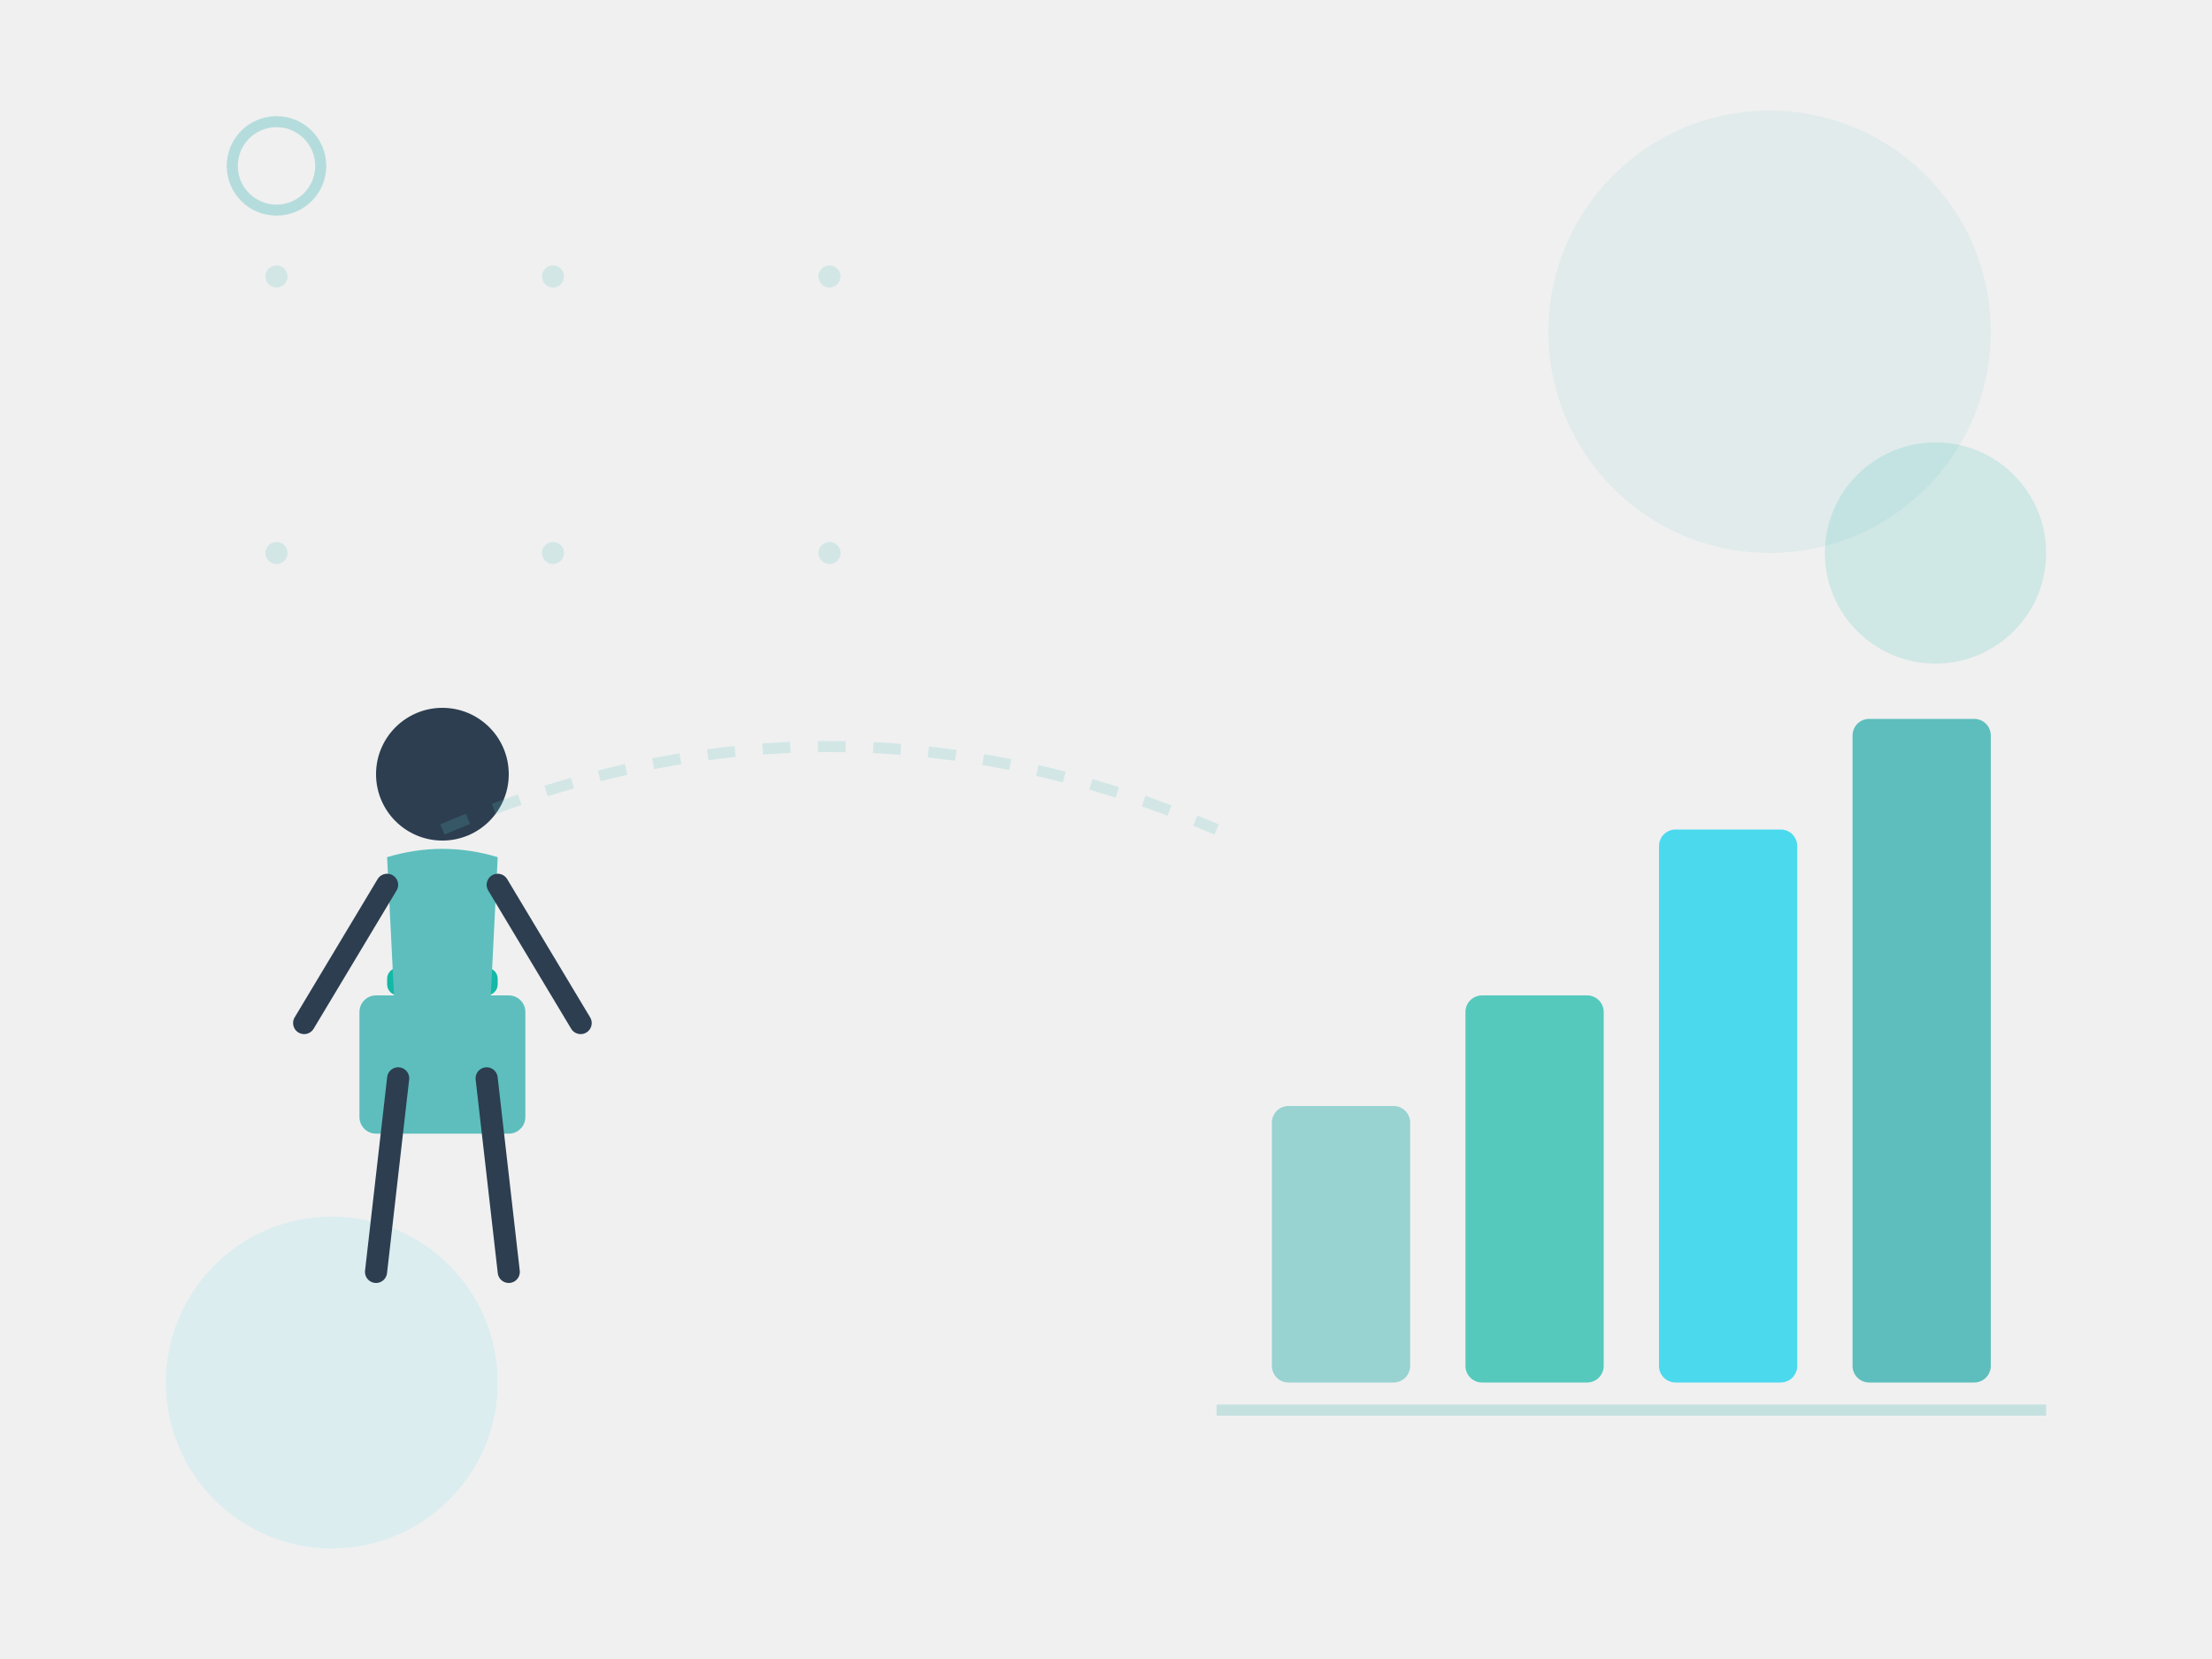
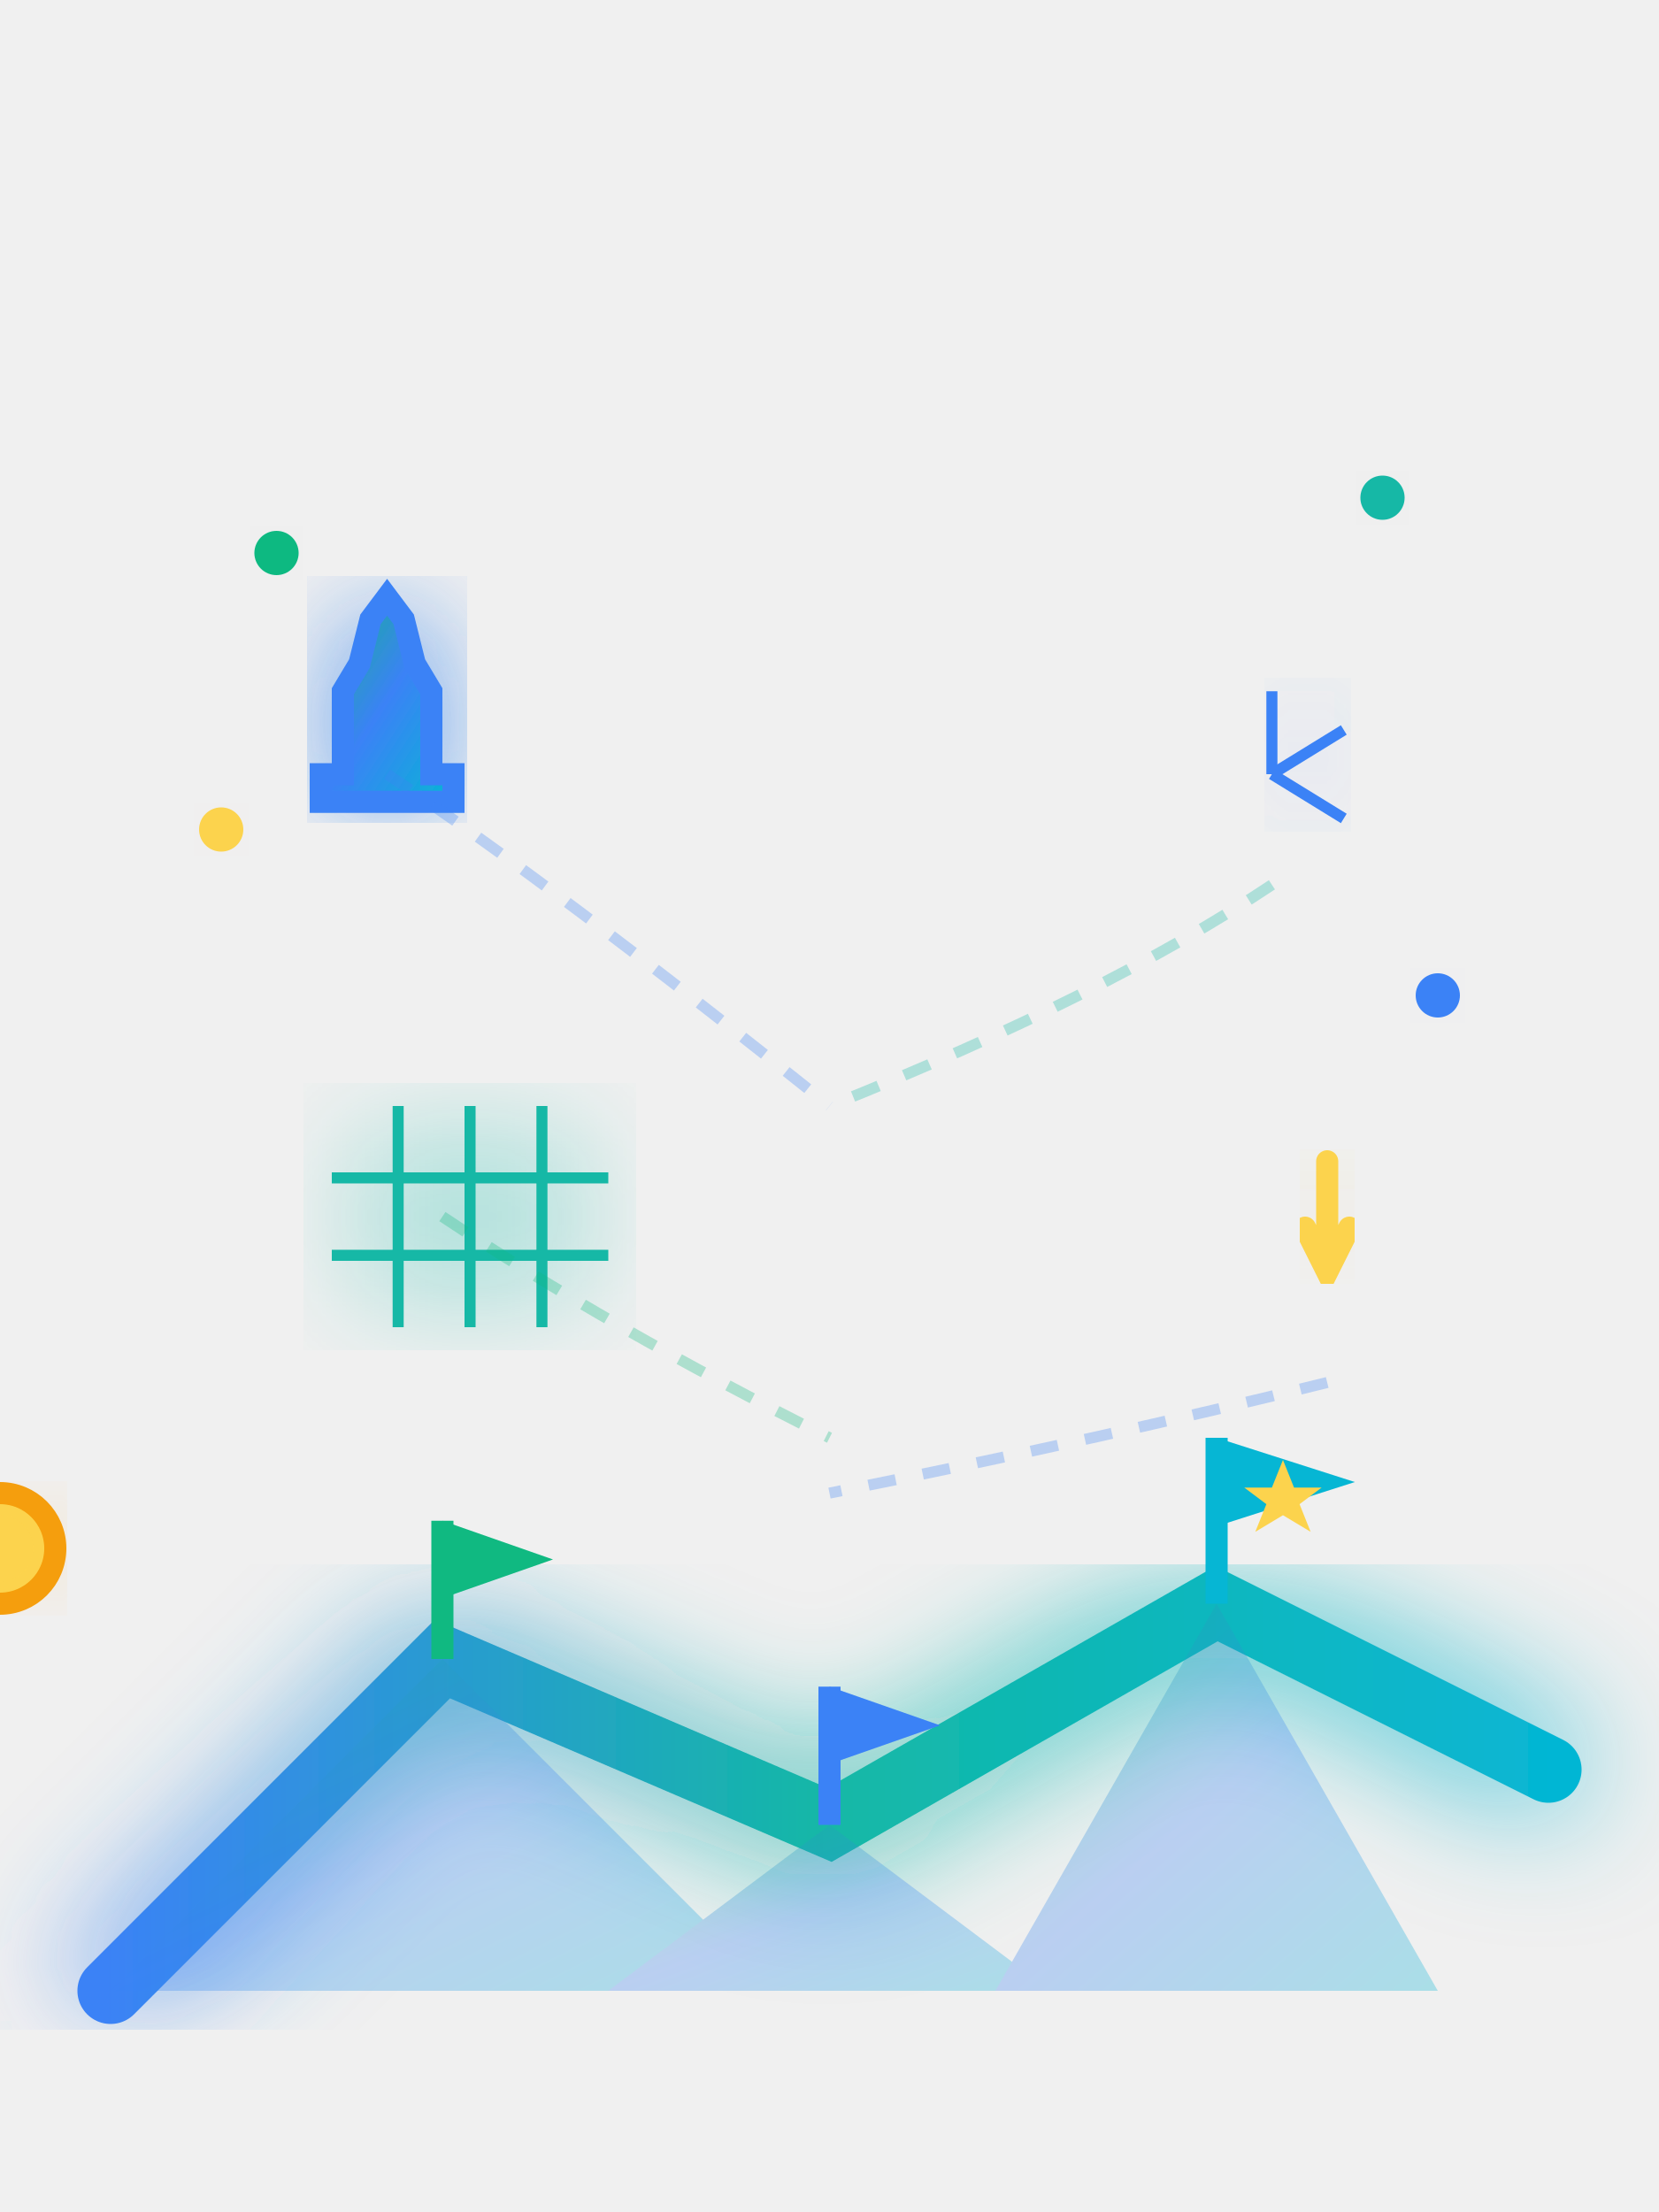
- <svg xmlns="http://www.w3.org/2000/svg" width="400" height="300" viewBox="0 0 400 300">
-   <circle cx="320" cy="60" r="40" fill="#5DBEBD" opacity="0.1" />
-   <circle cx="350" cy="100" r="20" fill="#14B8A6" opacity="0.15" />
-   <circle cx="60" cy="250" r="30" fill="#22D3EE" opacity="0.1" />
-   <g opacity="0.2">
-     <circle cx="50" cy="50" r="2" fill="#5DBEBD" />
-     <circle cx="100" cy="50" r="2" fill="#5DBEBD" />
-     <circle cx="150" cy="50" r="2" fill="#5DBEBD" />
-     <circle cx="50" cy="100" r="2" fill="#5DBEBD" />
-     <circle cx="100" cy="100" r="2" fill="#5DBEBD" />
-     <circle cx="150" cy="100" r="2" fill="#5DBEBD" />
-   </g>
-   <g transform="translate(80, 120)">
-     <rect x="-15" y="60" width="30" height="25" rx="3" fill="#5DBEBD" />
-     <rect x="-10" y="55" width="20" height="5" rx="2" fill="#14B8A6" />
-     <circle cx="0" cy="67" r="3" fill="#fff" opacity="0.3" />
-     <circle cx="0" cy="20" r="12" fill="#2C3E50" />
-     <path d="M -10 35 Q 0 32 10 35 L 8 75 L -8 75 Z" fill="#5DBEBD" />
-     <path d="M -8 75 L -12 110" stroke="#2C3E50" stroke-width="4" stroke-linecap="round" />
-     <path d="M 8 75 L 12 110" stroke="#2C3E50" stroke-width="4" stroke-linecap="round" />
-     <path d="M -10 40 L -25 65" stroke="#2C3E50" stroke-width="4" stroke-linecap="round" />
-     <path d="M 10 40 L 25 65" stroke="#2C3E50" stroke-width="4" stroke-linecap="round" />
-   </g>
-   <g transform="translate(220, 100)">
-     <rect x="10" y="100" width="25" height="50" rx="3" fill="#5DBEBD" opacity="0.6">
-       <animate attributeName="height" values="50;60;50" dur="2s" repeatCount="indefinite" />
-       <animate attributeName="y" values="100;90;100" dur="2s" repeatCount="indefinite" />
-     </rect>
-     <rect x="45" y="80" width="25" height="70" rx="3" fill="#14B8A6" opacity="0.7">
-       <animate attributeName="height" values="70;85;70" dur="2s" begin="0.3s" repeatCount="indefinite" />
-       <animate attributeName="y" values="80;65;80" dur="2s" begin="0.3s" repeatCount="indefinite" />
-     </rect>
-     <rect x="80" y="50" width="25" height="100" rx="3" fill="#22D3EE" opacity="0.8">
-       <animate attributeName="height" values="100;120;100" dur="2s" begin="0.6s" repeatCount="indefinite" />
-       <animate attributeName="y" values="50;30;50" dur="2s" begin="0.6s" repeatCount="indefinite" />
-     </rect>
-     <rect x="115" y="30" width="25" height="120" rx="3" fill="#5DBEBD">
-       <animate attributeName="height" values="120;140;120" dur="2s" begin="0.9s" repeatCount="indefinite" />
-       <animate attributeName="y" values="30;10;30" dur="2s" begin="0.9s" repeatCount="indefinite" />
-     </rect>
-     <line x1="0" y1="155" x2="150" y2="155" stroke="#5DBEBD" stroke-width="2" opacity="0.3" />
-   </g>
-   <g transform="translate(50, 30)">
-     <circle cx="0" cy="0" r="8" fill="none" stroke="#5DBEBD" stroke-width="2" opacity="0.4">
-       <animate attributeName="r" values="8;12;8" dur="3s" repeatCount="indefinite" />
-       <animate attributeName="opacity" values="0.4;0.1;0.4" dur="3s" repeatCount="indefinite" />
-     </circle>
-   </g>
-   <g opacity="0.2">
-     <path d="M 80 150 Q 150 120 220 150" stroke="#5DBEBD" stroke-width="2" fill="none" stroke-dasharray="5,5">
-       <animate attributeName="stroke-dashoffset" values="0;10;0" dur="2s" repeatCount="indefinite" />
+ <svg xmlns="http://www.w3.org/2000/svg" width="300" height="400" viewBox="0 0 300 400">
+   <defs>
+     <linearGradient id="visionGrad" x1="0%" y1="0%" x2="100%" y2="100%">
+       <stop offset="0%" style="stop-color:#10B981;stop-opacity:1" />
+       <stop offset="50%" style="stop-color:#3B82F6;stop-opacity:1" />
+       <stop offset="100%" style="stop-color:#06B6D4;stop-opacity:1" />
+     </linearGradient>
+     <linearGradient id="pathGrad" x1="0%" y1="0%" x2="100%" y2="0%">
+       <stop offset="0%" style="stop-color:#3B82F6;stop-opacity:1" />
+       <stop offset="50%" style="stop-color:#14B8A6;stop-opacity:1" />
+       <stop offset="100%" style="stop-color:#06B6D4;stop-opacity:1" />
+     </linearGradient>
+     <radialGradient id="visionGlow">
+       <stop offset="0%" style="stop-color:#3B82F6;stop-opacity:0.9" />
+       <stop offset="100%" style="stop-color:#10B981;stop-opacity:0" />
+     </radialGradient>
+     <filter id="visionGlowFilter">
+       <feGaussianBlur stdDeviation="12" result="coloredBlur" />
+       <feMerge>
+         <feMergeNode in="coloredBlur" />
+         <feMergeNode in="SourceGraphic" />
+       </feMerge>
+     </filter>
+   </defs>
+   <g transform="translate(0, 280)">
+     <path d="M 20 80 L 80 20 L 150 50 L 220 10 L 280 40" fill="none" stroke="url(#pathGrad)" stroke-width="12" stroke-linecap="round" opacity="1" filter="url(#visionGlowFilter)">
+       <animate attributeName="stroke-dasharray" values="0,400;400,0;400,0;400,0" keyTimes="0;0.6;0.9;1" dur="3s" repeatCount="indefinite" />
+       <animate attributeName="opacity" values="0;1;1;1" keyTimes="0;0.6;0.9;1" dur="3s" repeatCount="indefinite" />
+     </path>
+     <g opacity="0.3">
+       <path d="M 20 80 L 80 20 L 140 80" fill="url(#visionGrad)" opacity="1">
+         <animate attributeName="opacity" values="0;1;1;1" keyTimes="0;0.6;0.9;1" dur="3s" repeatCount="indefinite" />
+       </path>
+       <path d="M 110 80 L 150 50 L 190 80" fill="url(#visionGrad)" opacity="1">
+         <animate attributeName="opacity" values="0;1;1;1" keyTimes="0;0.6;0.9;1" dur="3s" repeatCount="indefinite" />
+       </path>
+       <path d="M 180 80 L 220 10 L 260 80" fill="url(#visionGrad)" opacity="1">
+         <animate attributeName="opacity" values="0;1;1;1" keyTimes="0;0.6;0.9;1" dur="3s" repeatCount="indefinite" />
+       </path>
+     </g>
+     <g filter="url(#visionGlowFilter)">
+       <circle cx="0" cy="0" r="10" fill="#FCD34D" opacity="1" stroke="#F59E0B" stroke-width="4">
+         <animateMotion path="M 20 80 L 80 20 L 150 50 L 220 10 L 280 40" dur="3s" begin="0.6s" repeatCount="indefinite" />
+         <animate attributeName="r" values="10;14;10" dur="1s" repeatCount="indefinite" />
+       </circle>
+       <circle cx="0" cy="0" r="6" fill="#FCD34D" opacity="0.6">
+         <animateMotion path="M 20 80 L 80 20 L 150 50 L 220 10 L 280 40" dur="3s" begin="0.5s" repeatCount="indefinite" />
+       </circle>
+     </g>
+     <g opacity="1">
+       <g transform="translate(80, 20)">
+         <line x1="0" y1="0" x2="0" y2="-25" stroke="#10B981" stroke-width="4" opacity="1">
+           <animate attributeName="opacity" values="0;0;1;1" keyTimes="0;0.6;0.65;1" dur="3s" repeatCount="indefinite" />
+         </line>
+         <path d="M 0 -25 L 20 -18 L 0 -11 Z" fill="#10B981" opacity="1">
+           <animate attributeName="opacity" values="0;0;1;1" keyTimes="0;0.6;0.65;1" dur="3s" repeatCount="indefinite" />
+         </path>
+       </g>
+       <g transform="translate(150, 50)">
+         <line x1="0" y1="0" x2="0" y2="-25" stroke="#3B82F6" stroke-width="4" opacity="1">
+           <animate attributeName="opacity" values="0;0;1;1" keyTimes="0;0.6;0.7;1" dur="3s" repeatCount="indefinite" />
+         </line>
+         <path d="M 0 -25 L 20 -18 L 0 -11 Z" fill="#3B82F6" opacity="1">
+           <animate attributeName="opacity" values="0;0;1;1" keyTimes="0;0.6;0.7;1" dur="3s" repeatCount="indefinite" />
+         </path>
+       </g>
+       <g transform="translate(220, 10)">
+         <line x1="0" y1="0" x2="0" y2="-30" stroke="#06B6D4" stroke-width="4" opacity="1">
+           <animate attributeName="opacity" values="0;0;1;1" keyTimes="0;0.6;0.75;1" dur="3s" repeatCount="indefinite" />
+         </line>
+         <path d="M 0 -30 L 25 -22 L 0 -14 Z" fill="#06B6D4" opacity="1">
+           <animate attributeName="opacity" values="0;0;1;1" keyTimes="0;0.6;0.75;1" dur="3s" repeatCount="indefinite" />
+         </path>
+         <path d="M 12 -26 L 14 -21 L 19 -21 L 15 -18 L 17 -13 L 12 -16 L 7 -13 L 9 -18 L 5 -21 L 10 -21 Z" fill="#FCD34D" opacity="1">
+           <animate attributeName="opacity" values="0;0;1;1" keyTimes="0;0.75;0.8;1" dur="3s" repeatCount="indefinite" />
+         </path>
+       </g>
+     </g>
+   </g>
+   <g transform="translate(70, 120)" opacity="1">
+     <g filter="url(#visionGlowFilter)">
+       <path d="M -12 20 L -8 20 L -8 5 L -5 0 L -3 -8 L 0 -12 L 3 -8 L 5 0 L 8 5 L 8 20 L 12 20 L 12 25 L -12 25 Z" fill="url(#visionGrad)" opacity="1" stroke="#3B82F6" stroke-width="4">
+         <animate attributeName="opacity" values="0;1;1;1" keyTimes="0;0.6;0.9;1" dur="3s" repeatCount="indefinite" />
+       </path>
+       <circle cx="0" cy="-12" r="0" fill="#14B8A6" opacity="1">
+         <animate attributeName="r" values="0;5;5;5" keyTimes="0;0.65;0.9;1" dur="3s" repeatCount="indefinite" />
+         <animate attributeName="opacity" values="0;1;1;1" keyTimes="0;0.65;0.9;1" dur="3s" repeatCount="indefinite" />
+       </circle>
+     </g>
+   </g>
+   <g transform="translate(230, 140)" opacity="1">
+     <g filter="url(#visionGlowFilter)">
+       <circle cx="0" cy="0" r="0" fill="none" stroke="#10B981" stroke-width="4" opacity="1">
+         <animate attributeName="r" values="0;20;20;20" keyTimes="0;0.65;0.9;1" dur="3s" repeatCount="indefinite" />
+         <animate attributeName="opacity" values="0;1;1;1" keyTimes="0;0.65;0.9;1" dur="3s" repeatCount="indefinite" />
+       </circle>
+       <circle cx="0" cy="-15" r="0" fill="#3B82F6" opacity="1">
+         <animate attributeName="r" values="0;5;5;5" keyTimes="0;0.7;0.9;1" dur="3s" repeatCount="indefinite" />
+         <animate attributeName="opacity" values="0;1;1;1" keyTimes="0;0.7;0.9;1" dur="3s" repeatCount="indefinite" />
+       </circle>
+       <circle cx="13" cy="-8" r="0" fill="#14B8A6" opacity="1">
+         <animate attributeName="r" values="0;5;5;5" keyTimes="0;0.72;0.9;1" dur="3s" repeatCount="indefinite" />
+         <animate attributeName="opacity" values="0;1;1;1" keyTimes="0;0.72;0.9;1" dur="3s" repeatCount="indefinite" />
+       </circle>
+       <circle cx="13" cy="8" r="0" fill="#10B981" opacity="1">
+         <animate attributeName="r" values="0;5;5;5" keyTimes="0;0.74;0.9;1" dur="3s" repeatCount="indefinite" />
+         <animate attributeName="opacity" values="0;1;1;1" keyTimes="0;0.74;0.9;1" dur="3s" repeatCount="indefinite" />
+       </circle>
+       <circle cx="0" cy="15" r="0" fill="#3B82F6" opacity="1">
+         <animate attributeName="r" values="0;5;5;5" keyTimes="0;0.76;0.9;1" dur="3s" repeatCount="indefinite" />
+         <animate attributeName="opacity" values="0;1;1;1" keyTimes="0;0.76;0.9;1" dur="3s" repeatCount="indefinite" />
+       </circle>
+       <circle cx="-13" cy="8" r="0" fill="#14B8A6" opacity="1">
+         <animate attributeName="r" values="0;5;5;5" keyTimes="0;0.78;0.9;1" dur="3s" repeatCount="indefinite" />
+         <animate attributeName="opacity" values="0;1;1;1" keyTimes="0;0.78;0.9;1" dur="3s" repeatCount="indefinite" />
+       </circle>
+       <circle cx="-13" cy="-8" r="0" fill="#10B981" opacity="1">
+         <animate attributeName="r" values="0;5;5;5" keyTimes="0;0.8;0.9;1" dur="3s" repeatCount="indefinite" />
+         <animate attributeName="opacity" values="0;1;1;1" keyTimes="0;0.8;0.9;1" dur="3s" repeatCount="indefinite" />
+       </circle>
+       <line x1="0" y1="0" x2="0" y2="-15" stroke="#3B82F6" stroke-width="2" opacity="1">
+         <animate attributeName="opacity" values="0;0;1;1" keyTimes="0;0.75;0.8;1" dur="3s" repeatCount="indefinite" />
+       </line>
+       <line x1="0" y1="0" x2="13" y2="-8" stroke="#3B82F6" stroke-width="2" opacity="1">
+         <animate attributeName="opacity" values="0;0;1;1" keyTimes="0;0.75;0.8;1" dur="3s" repeatCount="indefinite" />
+       </line>
+       <line x1="0" y1="0" x2="13" y2="8" stroke="#3B82F6" stroke-width="2" opacity="1">
+         <animate attributeName="opacity" values="0;0;1;1" keyTimes="0;0.75;0.8;1" dur="3s" repeatCount="indefinite" />
+       </line>
+     </g>
+   </g>
+   <g transform="translate(60, 200)" opacity="1">
+     <g filter="url(#visionGlowFilter)">
+       <rect x="0" y="0" width="0" height="0" rx="4" fill="none" stroke="#3B82F6" stroke-width="4" opacity="1">
+         <animate attributeName="width" values="0;50;50;50" keyTimes="0;0.7;0.9;1" dur="3s" repeatCount="indefinite" />
+         <animate attributeName="height" values="0;40;40;40" keyTimes="0;0.7;0.9;1" dur="3s" repeatCount="indefinite" />
+         <animate attributeName="opacity" values="0;1;1;1" keyTimes="0;0.7;0.9;1" dur="3s" repeatCount="indefinite" />
+       </rect>
+       <line x1="12" y1="0" x2="12" y2="40" stroke="#14B8A6" stroke-width="2" opacity="1">
+         <animate attributeName="opacity" values="0;0;1;1" keyTimes="0;0.75;0.8;1" dur="3s" repeatCount="indefinite" />
+       </line>
+       <line x1="25" y1="0" x2="25" y2="40" stroke="#14B8A6" stroke-width="2" opacity="1">
+         <animate attributeName="opacity" values="0;0;1;1" keyTimes="0;0.75;0.8;1" dur="3s" repeatCount="indefinite" />
+       </line>
+       <line x1="38" y1="0" x2="38" y2="40" stroke="#14B8A6" stroke-width="2" opacity="1">
+         <animate attributeName="opacity" values="0;0;1;1" keyTimes="0;0.75;0.8;1" dur="3s" repeatCount="indefinite" />
+       </line>
+       <line x1="0" y1="13" x2="50" y2="13" stroke="#14B8A6" stroke-width="2" opacity="1">
+         <animate attributeName="opacity" values="0;0;1;1" keyTimes="0;0.75;0.8;1" dur="3s" repeatCount="indefinite" />
+       </line>
+       <line x1="0" y1="27" x2="50" y2="27" stroke="#14B8A6" stroke-width="2" opacity="1">
+         <animate attributeName="opacity" values="0;0;1;1" keyTimes="0;0.75;0.8;1" dur="3s" repeatCount="indefinite" />
+       </line>
+     </g>
+   </g>
+   <g transform="translate(240, 230)" opacity="1">
+     <g filter="url(#visionGlowFilter)">
+       <circle cx="0" cy="0" r="0" fill="none" stroke="#10B981" stroke-width="5" opacity="1">
+         <animate attributeName="r" values="0;25;25;25" keyTimes="0;0.75;0.9;1" dur="3s" repeatCount="indefinite" />
+         <animate attributeName="opacity" values="0;1;1;1" keyTimes="0;0.75;0.9;1" dur="3s" repeatCount="indefinite" />
+       </circle>
+       <circle cx="0" cy="0" r="0" fill="none" stroke="#3B82F6" stroke-width="4" opacity="1">
+         <animate attributeName="r" values="0;16;16;16" keyTimes="0;0.78;0.9;1" dur="3s" repeatCount="indefinite" />
+         <animate attributeName="opacity" values="0;1;1;1" keyTimes="0;0.78;0.9;1" dur="3s" repeatCount="indefinite" />
+       </circle>
+       <circle cx="0" cy="0" r="0" fill="#06B6D4" opacity="1">
+         <animate attributeName="r" values="0;7;7;7" keyTimes="0;0.8;0.9;1" dur="3s" repeatCount="indefinite" />
+         <animate attributeName="opacity" values="0;1;1;1" keyTimes="0;0.8;0.9;1" dur="3s" repeatCount="indefinite" />
+       </circle>
+       <path d="M 0 -20 L 0 0 M -4 -8 L 0 0 L 4 -8" stroke="#FCD34D" stroke-width="4" fill="none" opacity="1" stroke-linecap="round">
+         <animate attributeName="opacity" values="0;0;1;1" keyTimes="0;0.82;0.85;1" dur="3s" repeatCount="indefinite" />
+       </path>
+     </g>
+   </g>
+   <g opacity="1">
+     <circle cx="40" cy="150" r="4" fill="#FCD34D" filter="url(#visionGlowFilter)">
+       <animate attributeName="cy" values="150;130;150" dur="2s" repeatCount="indefinite" />
+       <animate attributeName="opacity" values="1;0.5;1" dur="2s" repeatCount="indefinite" />
+     </circle>
+     <circle cx="260" cy="180" r="4" fill="#3B82F6" filter="url(#visionGlowFilter)">
+       <animate attributeName="cy" values="180;160;180" dur="2.3s" repeatCount="indefinite" />
+       <animate attributeName="opacity" values="1;0.5;1" dur="2.3s" repeatCount="indefinite" />
+     </circle>
+     <circle cx="50" cy="100" r="4" fill="#10B981" filter="url(#visionGlowFilter)">
+       <animate attributeName="cx" values="50;65;50" dur="2.5s" repeatCount="indefinite" />
+       <animate attributeName="opacity" values="1;0.5;1" dur="2.5s" repeatCount="indefinite" />
+     </circle>
+     <circle cx="250" cy="90" r="4" fill="#14B8A6" filter="url(#visionGlowFilter)">
+       <animate attributeName="cx" values="250;235;250" dur="2.2s" repeatCount="indefinite" />
+       <animate attributeName="opacity" values="1;0.5;1" dur="2.2s" repeatCount="indefinite" />
+     </circle>
+   </g>
+   <g stroke-width="2" fill="none" opacity="0.3" stroke-dasharray="5,5">
+     <path d="M 70 140 Q 100 160 150 200" stroke="#3B82F6">
+       <animate attributeName="stroke-dashoffset" values="0;-20" dur="1.5s" begin="0.6s" repeatCount="indefinite" />
+     </path>
+     <path d="M 230 160 Q 200 180 150 200" stroke="#14B8A6">
+       <animate attributeName="stroke-dashoffset" values="0;-20" dur="1.5s" begin="0.65s" repeatCount="indefinite" />
+     </path>
+     <path d="M 80 220 Q 110 240 150 260" stroke="#10B981">
+       <animate attributeName="stroke-dashoffset" values="0;-20" dur="1.5s" begin="0.7s" repeatCount="indefinite" />
+     </path>
+     <path d="M 240 250 Q 200 260 150 270" stroke="#3B82F6">
+       <animate attributeName="stroke-dashoffset" values="0;-20" dur="1.5s" begin="0.75s" repeatCount="indefinite" />
    </path>
  </g>
</svg>
